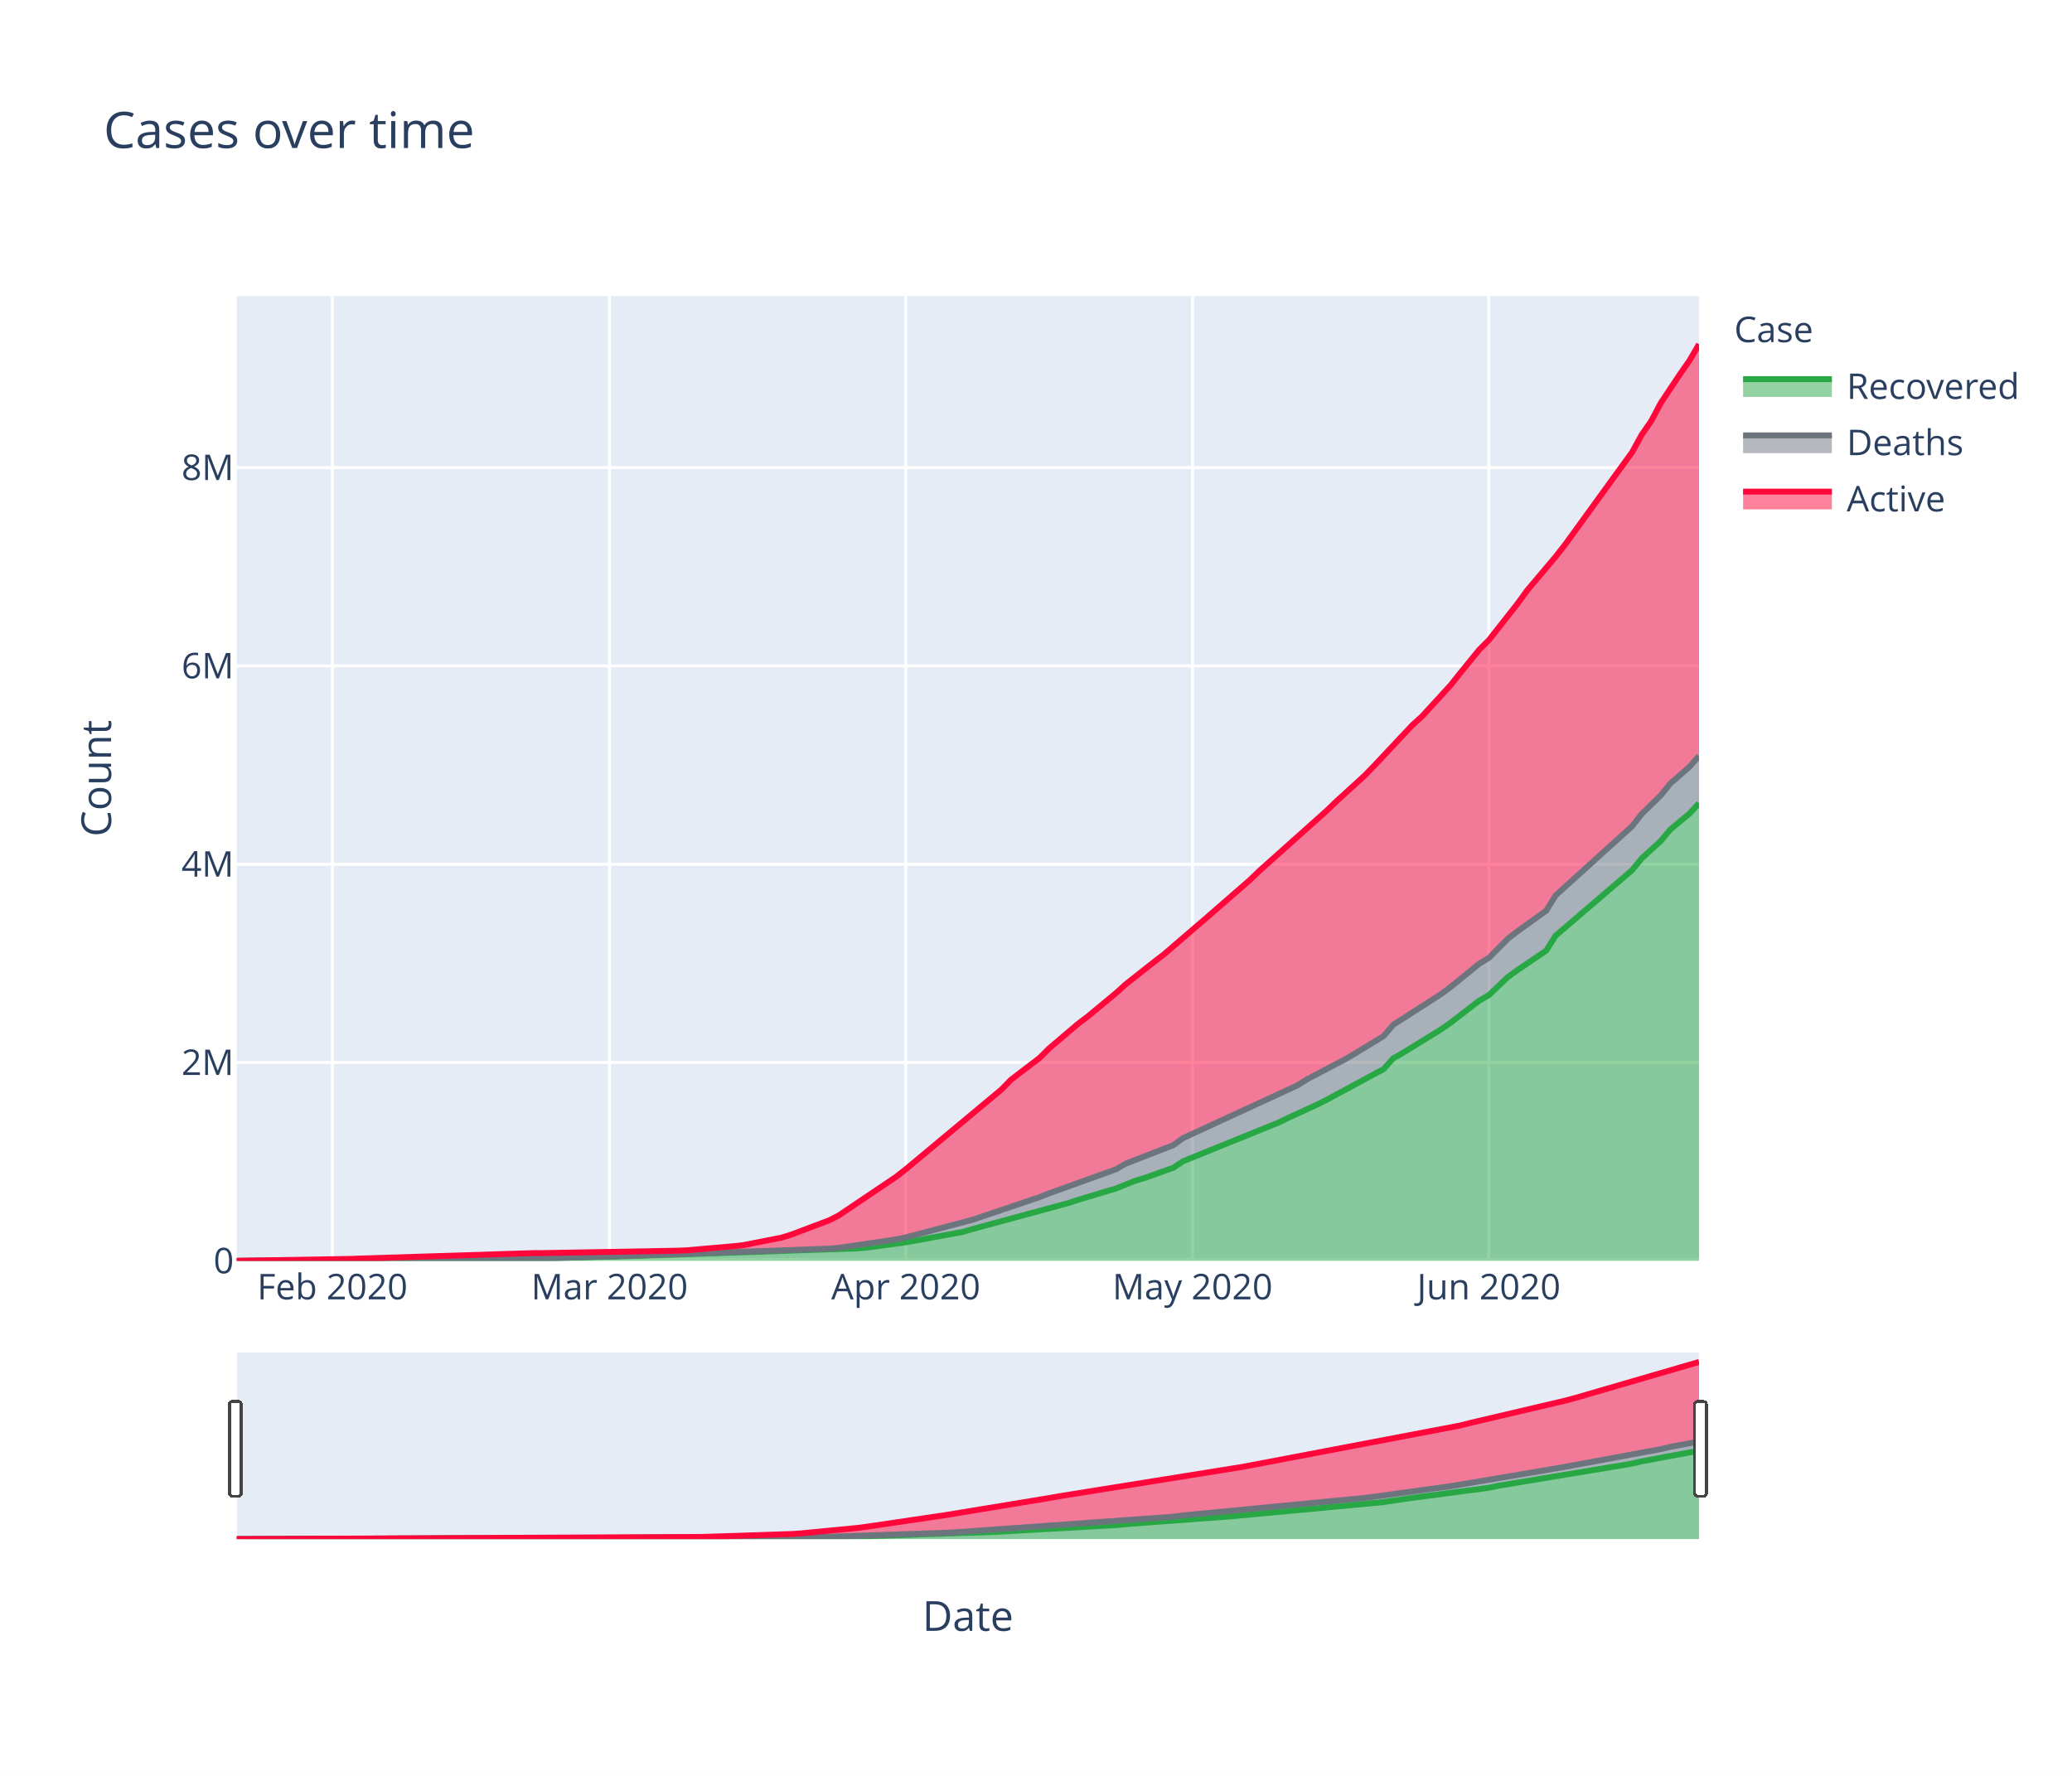
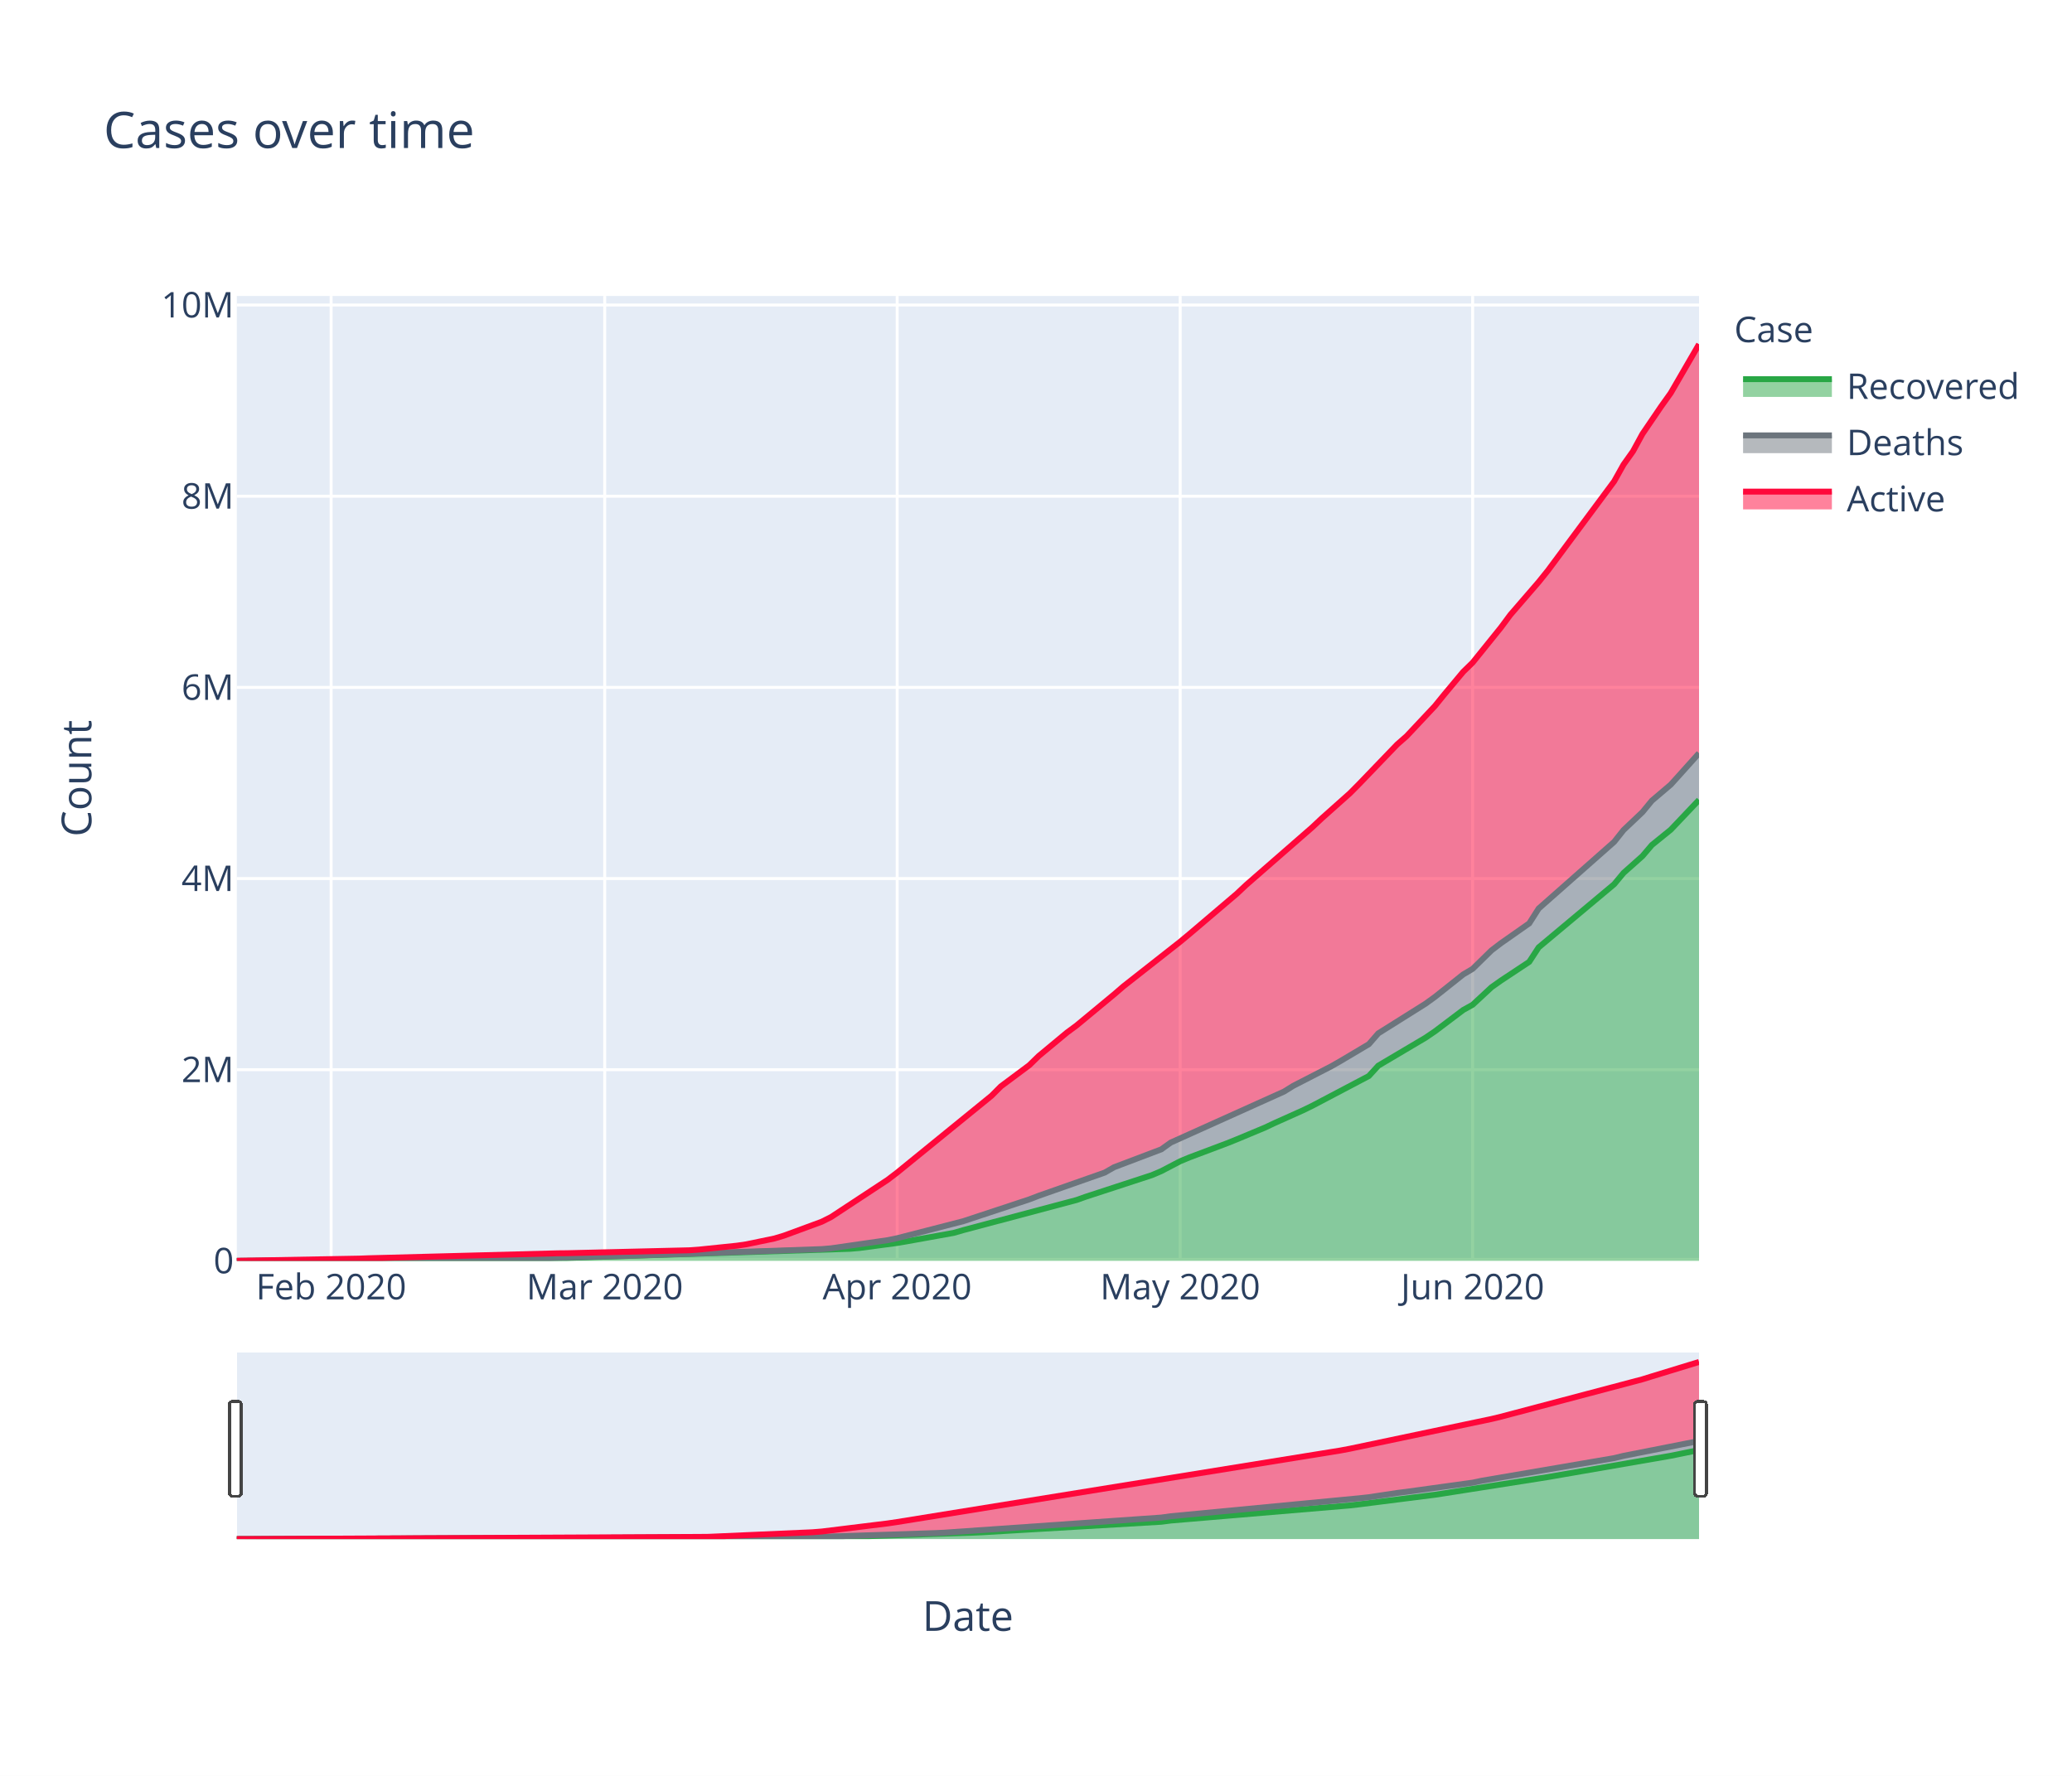
<svg xmlns="http://www.w3.org/2000/svg" class="main-svg" width="700" height="600" style="" viewBox="0 0 700 600">
  <rect x="0" y="0" width="700" height="600" style="fill: rgb(255, 255, 255); fill-opacity: 1;" />
-   <defs id="defs-ed7459">
+   <defs id="defs-b2f9f8">
    <g class="clips">
-       <clipPath id="cliped7459xyplot" class="plotclip">
+       <clipPath id="clipb2f9f8xyplot" class="plotclip">
        <rect width="494" height="326" />
      </clipPath>
-       <clipPath class="axesclip" id="cliped7459x">
+       <clipPath class="axesclip" id="clipb2f9f8x">
        <rect x="80" y="0" width="494" height="600" />
      </clipPath>
-       <clipPath class="axesclip" id="cliped7459y">
+       <clipPath class="axesclip" id="clipb2f9f8y">
        <rect x="0" y="100" width="700" height="326" />
      </clipPath>
-       <clipPath class="axesclip" id="cliped7459xy">
+       <clipPath class="axesclip" id="clipb2f9f8xy">
        <rect x="80" y="100" width="494" height="326" />
      </clipPath>
    </g>
    <g class="gradients" />
  </defs>
  <g class="bglayer">
    <rect class="bg" x="80" y="100" width="494" height="326" style="fill: rgb(229, 236, 246); fill-opacity: 1; stroke-width: 0;" />
  </g>
  <g class="layer-below">
    <g class="imagelayer" />
    <g class="shapelayer" />
  </g>
  <g class="cartesianlayer">
    <g class="subplot xy">
      <g class="layer-subplot">
        <g class="shapelayer" />
        <g class="imagelayer" />
      </g>
      <g class="gridlayer">
        <g class="x">
-           <path class="xgrid crisp" transform="translate(112.29,0)" d="M0,100v326" style="stroke: rgb(255, 255, 255); stroke-opacity: 1; stroke-width: 1px;" />
-           <path class="xgrid crisp" transform="translate(205.92,0)" d="M0,100v326" style="stroke: rgb(255, 255, 255); stroke-opacity: 1; stroke-width: 1px;" />
-           <path class="xgrid crisp" transform="translate(306.01,0)" d="M0,100v326" style="stroke: rgb(255, 255, 255); stroke-opacity: 1; stroke-width: 1px;" />
-           <path class="xgrid crisp" transform="translate(402.88,0)" d="M0,100v326" style="stroke: rgb(255, 255, 255); stroke-opacity: 1; stroke-width: 1px;" />
-           <path class="xgrid crisp" transform="translate(502.97,0)" d="M0,100v326" style="stroke: rgb(255, 255, 255); stroke-opacity: 1; stroke-width: 1px;" />
+           <path class="xgrid crisp" transform="translate(111.87,0)" d="M0,100v326" style="stroke: rgb(255, 255, 255); stroke-opacity: 1; stroke-width: 1px;" />
+           <path class="xgrid crisp" transform="translate(204.3,0)" d="M0,100v326" style="stroke: rgb(255, 255, 255); stroke-opacity: 1; stroke-width: 1px;" />
+           <path class="xgrid crisp" transform="translate(303.1,0)" d="M0,100v326" style="stroke: rgb(255, 255, 255); stroke-opacity: 1; stroke-width: 1px;" />
+           <path class="xgrid crisp" transform="translate(398.71,0)" d="M0,100v326" style="stroke: rgb(255, 255, 255); stroke-opacity: 1; stroke-width: 1px;" />
+           <path class="xgrid crisp" transform="translate(497.51,0)" d="M0,100v326" style="stroke: rgb(255, 255, 255); stroke-opacity: 1; stroke-width: 1px;" />
        </g>
        <g class="y">
-           <path class="ygrid crisp" transform="translate(0,358.99)" d="M80,0h494" style="stroke: rgb(255, 255, 255); stroke-opacity: 1; stroke-width: 1px;" />
-           <path class="ygrid crisp" transform="translate(0,291.99)" d="M80,0h494" style="stroke: rgb(255, 255, 255); stroke-opacity: 1; stroke-width: 1px;" />
-           <path class="ygrid crisp" transform="translate(0,224.98)" d="M80,0h494" style="stroke: rgb(255, 255, 255); stroke-opacity: 1; stroke-width: 1px;" />
-           <path class="ygrid crisp" transform="translate(0,157.98)" d="M80,0h494" style="stroke: rgb(255, 255, 255); stroke-opacity: 1; stroke-width: 1px;" />
+           <path class="ygrid crisp" transform="translate(0,361.41)" d="M80,0h494" style="stroke: rgb(255, 255, 255); stroke-opacity: 1; stroke-width: 1px;" />
+           <path class="ygrid crisp" transform="translate(0,296.83)" d="M80,0h494" style="stroke: rgb(255, 255, 255); stroke-opacity: 1; stroke-width: 1px;" />
+           <path class="ygrid crisp" transform="translate(0,232.24)" d="M80,0h494" style="stroke: rgb(255, 255, 255); stroke-opacity: 1; stroke-width: 1px;" />
+           <path class="ygrid crisp" transform="translate(0,167.65)" d="M80,0h494" style="stroke: rgb(255, 255, 255); stroke-opacity: 1; stroke-width: 1px;" />
+           <path class="ygrid crisp" transform="translate(0,103.06)" d="M80,0h494" style="stroke: rgb(255, 255, 255); stroke-opacity: 1; stroke-width: 1px;" />
        </g>
      </g>
      <g class="zerolinelayer">
        <path class="yzl zl crisp" transform="translate(0,426)" d="M80,0h494" style="stroke: rgb(255, 255, 255); stroke-opacity: 1; stroke-width: 2px;" />
      </g>
      <path class="xlines-below" />
      <path class="ylines-below" />
      <g class="overlines-below" />
      <g class="xaxislayer-below" />
      <g class="yaxislayer-below" />
      <g class="overaxes-below" />
-       <g class="plot" transform="translate(80, 100)" clip-path="url('#cliped7459xyplot')">
+       <g class="plot" transform="translate(80, 100)" clip-path="url('#clipb2f9f8xyplot')">
        <g class="scatterlayer mlayer">
-           <g class="trace scatter tracebc17ba" style="stroke-miterlimit: 2;">
+           <g class="trace scatter tracee51acb" style="stroke-miterlimit: 2;">
            <g class="fills">
              <g>
-                 <path class="js-fill" d="M494,326L0,326L0,326L96.86,325.37L100.09,325.23L132.38,324.39L135.61,324.29L209.87,321.77L213.1,321.49L226.01,319.72L229.24,319.16L245.39,316.19L248.61,315.23L280.9,306.47L284.13,305.41L293.82,302.49L297.05,301.54L303.5,298.94L306.73,297.98L316.42,294.53L319.65,292.36L351.93,279.27L355.16,277.7L364.85,273.26L368.08,271.65L384.22,262.92L387.45,261.2L390.68,257.58L393.91,255.75L406.82,247.8L410.05,245.56L419.74,238.07L422.97,236.23L429.42,230.1L432.65,227.76L442.34,221.19L445.57,216.11L471.4,193.98L474.63,190.01L481.08,184.12L484.31,180.24L490.77,174.87L494,171.39" style="fill: rgb(40, 167, 69); fill-opacity: 0.5; stroke-width: 0;" />
+                 <path class="js-fill" d="M494,326L0,326L0,326L101.99,325.25L105.17,325.19L207.16,321.92L210.35,321.65L223.1,319.95L226.28,319.41L242.22,316.54L245.41,315.62L283.65,305.45L286.84,304.32L309.15,297.03L312.34,295.67L318.71,292.34L321.9,291.02L334.65,286.22L337.83,284.94L347.39,280.95L350.58,279.44L360.14,275.16L363.33,273.61L382.45,263.54L385.64,260.05L401.57,250.62L404.76,248.46L414.32,241.24L417.51,239.47L423.88,233.56L427.07,231.3L436.63,224.97L439.82,220.08L465.32,198.75L468.5,194.92L474.88,189.24L478.06,185.5L484.44,180.33L487.63,176.97L494,170.25" style="fill: rgb(40, 167, 69); fill-opacity: 0.5; stroke-width: 0;" />
              </g>
              <g>
-                 <path class="js-fill" d="M0,326L96.86,325.29L100.09,325.15L132.38,324.28L135.61,324.18L200.18,321.87L203.41,321.59L222.78,318.74L226.01,318.06L248.61,312.1L251.84,311.01L271.22,304.45L274.44,303.18L297.05,295.05L300.27,293.16L316.42,286.9L319.65,284.54L358.39,266.67L361.62,264.63L374.54,257.83L377.76,255.94L387.45,250.05L390.68,246.25L406.82,235.88L410.05,233.49L419.74,225.6L422.97,223.65L429.42,217.17L432.65,214.66L442.34,207.71L445.57,202.51L471.4,179.14L474.63,174.99L481.08,168.72L484.31,164.7L490.77,159.08L494,155.41L494,171.39L490.77,174.87L484.31,180.24L481.08,184.12L474.63,190.01L471.4,193.98L445.57,216.11L442.34,221.19L432.65,227.76L429.42,230.1L422.97,236.23L419.74,238.07L410.05,245.56L406.82,247.8L393.91,255.75L390.68,257.58L387.45,261.2L384.22,262.92L368.08,271.65L364.85,273.26L355.16,277.7L351.93,279.27L319.65,292.36L316.42,294.53L306.73,297.98L303.5,298.94L297.05,301.54L293.82,302.49L284.13,305.41L280.9,306.47L248.61,315.23L245.39,316.19L229.24,319.16L226.01,319.72L213.1,321.49L209.87,321.77L135.61,324.29L132.38,324.39L100.09,325.23L96.86,325.37L0,326Z" style="fill: rgb(108, 117, 125); fill-opacity: 0.5; stroke-width: 0;" />
+                 <path class="js-fill" d="M0,326L95.61,325.32L98.8,325.18L130.67,324.34L133.86,324.24L197.6,322.02L200.79,321.75L219.91,319L223.1,318.34L245.41,312.6L248.59,311.55L267.72,305.23L270.9,304.01L293.21,296.17L296.4,294.35L312.34,288.31L315.52,286.03L353.77,268.81L356.95,266.84L369.7,260.29L372.89,258.47L382.45,252.79L385.64,249.13L401.57,239.13L404.76,236.83L414.32,229.23L417.51,227.34L423.88,221.1L427.07,218.67L436.63,211.97L439.82,206.96L465.32,184.44L468.5,180.44L474.88,174.39L478.06,170.52L484.44,165.1L487.63,161.57L494,154.47L494,170.25L487.63,176.97L484.44,180.33L478.06,185.5L474.88,189.24L468.5,194.92L465.32,198.75L439.82,220.08L436.63,224.97L427.07,231.3L423.88,233.56L417.51,239.47L414.32,241.24L404.76,248.46L401.57,250.62L385.64,260.05L382.45,263.54L363.33,273.61L360.14,275.16L350.58,279.44L347.39,280.95L337.83,284.94L334.65,286.22L321.9,291.02L318.71,292.34L312.34,295.67L309.15,297.03L286.84,304.32L283.65,305.45L245.41,315.62L242.22,316.54L226.28,319.41L223.1,319.95L210.35,321.65L207.16,321.92L105.17,325.19L101.99,325.25L0,326Z" style="fill: rgb(108, 117, 125); fill-opacity: 0.5; stroke-width: 0;" />
              </g>
            </g>
            <g class="errorbars" />
            <g class="lines">
-               <path class="js-line" d="M0,326L96.86,325.37L100.09,325.23L132.38,324.39L135.61,324.29L209.87,321.77L213.1,321.49L226.01,319.72L229.24,319.16L245.39,316.19L248.61,315.23L280.9,306.47L284.13,305.41L293.82,302.49L297.05,301.54L303.5,298.94L306.73,297.98L316.42,294.53L319.65,292.36L351.93,279.27L355.16,277.7L364.85,273.26L368.08,271.65L384.22,262.92L387.45,261.2L390.68,257.58L393.91,255.75L406.82,247.8L410.05,245.56L419.74,238.07L422.97,236.23L429.42,230.1L432.65,227.76L442.34,221.19L445.57,216.11L471.4,193.98L474.63,190.01L481.08,184.12L484.31,180.24L490.77,174.87L494,171.39" style="vector-effect: non-scaling-stroke; fill: none; stroke: rgb(40, 167, 69); stroke-opacity: 1; stroke-width: 2px; opacity: 1;" />
+               <path class="js-line" d="M0,326L101.99,325.25L105.17,325.19L207.16,321.92L210.35,321.65L223.1,319.95L226.28,319.41L242.22,316.54L245.41,315.62L283.65,305.45L286.84,304.32L309.15,297.03L312.34,295.67L318.71,292.34L321.9,291.02L334.65,286.22L337.83,284.94L347.39,280.95L350.58,279.44L360.14,275.16L363.33,273.61L382.45,263.54L385.64,260.05L401.57,250.62L404.76,248.46L414.32,241.24L417.51,239.47L423.88,233.56L427.07,231.3L436.63,224.97L439.82,220.08L465.32,198.75L468.5,194.92L474.88,189.24L478.06,185.5L484.44,180.33L487.63,176.97L494,170.25" style="vector-effect: non-scaling-stroke; fill: none; stroke: rgb(40, 167, 69); stroke-opacity: 1; stroke-width: 2px; opacity: 1;" />
            </g>
            <g class="points" />
            <g class="text" />
          </g>
-           <g class="trace scatter traceff39ca" style="stroke-miterlimit: 2;">
+           <g class="trace scatter trace84e9de" style="stroke-miterlimit: 2;">
            <g class="fills">
              <g>
-                 <path class="js-fill" d="M0,325.98L38.75,325.33L41.97,325.2L100.09,323.38L103.32,323.37L148.52,322.57L151.75,322.45L167.9,321.04L171.12,320.68L184.04,318.14L187.27,317.15L200.18,312.28L203.41,310.62L222.78,297.57L226.01,295.04L258.3,268.13L261.53,264.82L271.22,257.42L274.44,254.21L284.13,245.97L287.36,243.53L297.05,235.51L300.27,232.58L309.96,224.94L313.19,222.47L322.88,214.13L326.1,211.38L342.25,197.33L345.48,194.21L368.08,174.02L371.31,170.91L380.99,162.07L384.22,158.75L397.14,144.99L400.37,142.08L410.05,131.52L413.28,127.45L419.74,119.52L422.97,116.3L432.65,104L435.88,99.54L445.57,88.06L448.8,83.93L471.4,52.77L474.63,46.88L477.86,42.22L481.08,36.15L487.54,26.45L490.77,21.82L494,16.3L494,155.41L490.77,159.08L484.31,164.7L481.08,168.72L474.63,174.99L471.4,179.14L445.57,202.51L442.34,207.71L432.65,214.66L429.42,217.17L422.97,223.65L419.74,225.6L410.05,233.49L406.82,235.88L390.68,246.25L387.45,250.05L377.76,255.94L374.54,257.83L361.62,264.63L358.39,266.67L319.65,284.54L316.42,286.9L300.27,293.16L297.05,295.05L274.44,303.18L271.22,304.45L251.84,311.01L248.61,312.1L226.01,318.06L222.78,318.74L203.41,321.59L200.18,321.87L135.61,324.18L132.38,324.28L100.09,325.15L96.86,325.29L0,326Z" style="fill: rgb(255, 7, 58); fill-opacity: 0.5; stroke-width: 0;" />
+                 <path class="js-fill" d="M0,325.98L41.43,325.23L44.62,325.11L108.36,323.44L111.55,323.41L152.98,322.42L156.17,322.19L168.92,320.87L172.1,320.41L181.66,318.43L184.85,317.47L197.6,312.78L200.79,311.18L219.91,298.6L223.1,296.16L254.97,270.22L258.15,267.03L267.72,259.9L270.9,256.8L280.46,248.86L283.65,246.51L296.4,235.95L299.59,233.2L318.71,218.17L321.9,215.52L337.83,201.97L341.02,198.97L363.33,179.51L366.52,176.51L376.08,167.99L379.26,164.78L392.01,151.52L395.2,148.72L404.76,138.54L407.95,134.61L414.32,126.98L417.51,123.87L427.07,112.01L430.26,107.71L439.82,96.64L443.01,92.67L465.32,62.63L468.5,56.95L471.69,52.47L474.88,46.61L481.25,37.25L484.44,32.79L494,16.3L494,154.47L487.63,161.57L484.44,165.1L478.06,170.52L474.88,174.39L468.5,180.44L465.32,184.44L439.82,206.96L436.63,211.97L427.07,218.67L423.88,221.1L417.51,227.34L414.32,229.23L404.76,236.83L401.57,239.13L385.64,249.13L382.45,252.79L372.89,258.47L369.7,260.29L356.95,266.84L353.77,268.81L315.52,286.03L312.34,288.31L296.4,294.35L293.21,296.17L270.9,304.01L267.72,305.23L248.59,311.55L245.41,312.6L223.1,318.34L219.91,319L200.79,321.75L197.6,322.02L133.86,324.24L130.67,324.34L98.8,325.18L95.61,325.32L0,326Z" style="fill: rgb(255, 7, 58); fill-opacity: 0.5; stroke-width: 0;" />
              </g>
            </g>
            <g class="errorbars" />
            <g class="lines">
-               <path class="js-line" d="M0,326L96.86,325.29L100.09,325.15L132.38,324.28L135.61,324.18L200.18,321.87L203.41,321.59L222.78,318.74L226.01,318.06L248.61,312.1L251.84,311.01L271.22,304.45L274.44,303.18L297.05,295.05L300.27,293.16L316.42,286.9L319.65,284.54L358.39,266.67L361.62,264.63L374.54,257.83L377.76,255.94L387.45,250.05L390.68,246.25L406.82,235.88L410.05,233.49L419.74,225.6L422.97,223.65L429.42,217.17L432.65,214.66L442.34,207.71L445.57,202.51L471.4,179.14L474.63,174.99L481.08,168.72L484.31,164.7L490.77,159.08L494,155.41" style="vector-effect: non-scaling-stroke; fill: none; stroke: rgb(108, 117, 125); stroke-opacity: 1; stroke-width: 2px; opacity: 1;" />
+               <path class="js-line" d="M0,326L95.61,325.32L98.8,325.18L130.67,324.34L133.86,324.24L197.6,322.02L200.79,321.75L219.91,319L223.1,318.34L245.41,312.6L248.59,311.55L267.72,305.23L270.9,304.01L293.21,296.17L296.4,294.35L312.34,288.31L315.52,286.03L353.77,268.81L356.95,266.84L369.7,260.29L372.89,258.47L382.45,252.79L385.64,249.13L401.57,239.13L404.76,236.83L414.32,229.23L417.51,227.34L423.88,221.1L427.07,218.67L436.63,211.97L439.82,206.96L465.32,184.44L468.5,180.44L474.88,174.39L478.06,170.52L484.44,165.1L487.63,161.57L494,154.47" style="vector-effect: non-scaling-stroke; fill: none; stroke: rgb(108, 117, 125); stroke-opacity: 1; stroke-width: 2px; opacity: 1;" />
            </g>
            <g class="points" />
            <g class="text" />
          </g>
-           <g class="trace scatter trace7bc9a6" style="stroke-miterlimit: 2;">
+           <g class="trace scatter tracef51eaf" style="stroke-miterlimit: 2;">
            <g class="fills" />
            <g class="errorbars" />
            <g class="lines">
-               <path class="js-line" d="M0,325.98L38.75,325.33L41.97,325.2L100.09,323.38L103.32,323.37L148.52,322.57L151.75,322.45L167.9,321.04L171.12,320.68L184.04,318.14L187.27,317.15L200.18,312.28L203.41,310.62L222.78,297.57L226.01,295.04L258.3,268.13L261.53,264.82L271.22,257.42L274.44,254.21L284.13,245.97L287.36,243.53L297.05,235.51L300.27,232.58L309.96,224.94L313.19,222.47L322.88,214.13L326.1,211.38L342.25,197.33L345.48,194.21L368.08,174.02L371.31,170.91L380.99,162.07L384.22,158.75L397.14,144.99L400.37,142.08L410.05,131.52L413.28,127.45L419.74,119.52L422.97,116.3L432.65,104L435.88,99.54L445.57,88.06L448.8,83.93L471.4,52.77L474.63,46.88L477.86,42.22L481.08,36.15L487.54,26.45L490.77,21.82L494,16.3" style="vector-effect: non-scaling-stroke; fill: none; stroke: rgb(255, 7, 58); stroke-opacity: 1; stroke-width: 2px; opacity: 1;" />
+               <path class="js-line" d="M0,325.98L41.43,325.23L44.62,325.11L108.36,323.44L111.55,323.41L152.98,322.42L156.17,322.19L168.92,320.87L172.1,320.41L181.66,318.43L184.85,317.47L197.6,312.78L200.79,311.18L219.91,298.6L223.1,296.16L254.97,270.22L258.15,267.03L267.72,259.9L270.9,256.8L280.46,248.86L283.65,246.51L296.4,235.95L299.59,233.2L318.71,218.17L321.9,215.52L337.83,201.97L341.02,198.97L363.33,179.51L366.52,176.51L376.08,167.99L379.26,164.78L392.01,151.52L395.2,148.72L404.76,138.54L407.95,134.61L414.32,126.98L417.51,123.87L427.07,112.01L430.26,107.71L439.82,96.64L443.01,92.67L465.32,62.63L468.5,56.95L471.69,52.47L474.88,46.61L481.25,37.25L484.44,32.79L494,16.3" style="vector-effect: non-scaling-stroke; fill: none; stroke: rgb(255, 7, 58); stroke-opacity: 1; stroke-width: 2px; opacity: 1;" />
            </g>
            <g class="points" />
            <g class="text" />
          </g>
        </g>
      </g>
      <g class="overplot" />
      <path class="xlines-above crisp" style="fill: none;" d="M0,0" />
      <path class="ylines-above crisp" style="fill: none;" d="M0,0" />
      <g class="overlines-above" />
      <g class="xaxislayer-above">
        <g class="xtick">
-           <text text-anchor="middle" x="0" y="439" transform="translate(112.29,0)" style="font-family: 'Open Sans', verdana, arial, sans-serif; font-size: 12px; fill: rgb(42, 63, 95); fill-opacity: 1; white-space: pre;">Feb 2020</text>
-         </g>
-         <g class="xtick">
-           <text text-anchor="middle" x="0" y="439" transform="translate(205.92,0)" style="font-family: 'Open Sans', verdana, arial, sans-serif; font-size: 12px; fill: rgb(42, 63, 95); fill-opacity: 1; white-space: pre;">Mar 2020</text>
-         </g>
-         <g class="xtick">
-           <text text-anchor="middle" x="0" y="439" transform="translate(306.01,0)" style="font-family: 'Open Sans', verdana, arial, sans-serif; font-size: 12px; fill: rgb(42, 63, 95); fill-opacity: 1; white-space: pre;">Apr 2020</text>
-         </g>
-         <g class="xtick">
-           <text text-anchor="middle" x="0" y="439" transform="translate(402.88,0)" style="font-family: 'Open Sans', verdana, arial, sans-serif; font-size: 12px; fill: rgb(42, 63, 95); fill-opacity: 1; white-space: pre;">May 2020</text>
-         </g>
-         <g class="xtick">
-           <text text-anchor="middle" x="0" y="439" transform="translate(502.97,0)" style="font-family: 'Open Sans', verdana, arial, sans-serif; font-size: 12px; fill: rgb(42, 63, 95); fill-opacity: 1; white-space: pre;">Jun 2020</text>
+           <text text-anchor="middle" x="0" y="439" transform="translate(111.87,0)" style="font-family: 'Open Sans', verdana, arial, sans-serif; font-size: 12px; fill: rgb(42, 63, 95); fill-opacity: 1; white-space: pre;">Feb 2020</text>
+         </g>
+         <g class="xtick">
+           <text text-anchor="middle" x="0" y="439" transform="translate(204.3,0)" style="font-family: 'Open Sans', verdana, arial, sans-serif; font-size: 12px; fill: rgb(42, 63, 95); fill-opacity: 1; white-space: pre;">Mar 2020</text>
+         </g>
+         <g class="xtick">
+           <text text-anchor="middle" x="0" y="439" transform="translate(303.1,0)" style="font-family: 'Open Sans', verdana, arial, sans-serif; font-size: 12px; fill: rgb(42, 63, 95); fill-opacity: 1; white-space: pre;">Apr 2020</text>
+         </g>
+         <g class="xtick">
+           <text text-anchor="middle" x="0" y="439" transform="translate(398.71,0)" style="font-family: 'Open Sans', verdana, arial, sans-serif; font-size: 12px; fill: rgb(42, 63, 95); fill-opacity: 1; white-space: pre;">May 2020</text>
+         </g>
+         <g class="xtick">
+           <text text-anchor="middle" x="0" y="439" transform="translate(497.51,0)" style="font-family: 'Open Sans', verdana, arial, sans-serif; font-size: 12px; fill: rgb(42, 63, 95); fill-opacity: 1; white-space: pre;">Jun 2020</text>
        </g>
      </g>
      <g class="yaxislayer-above">
        <g class="ytick">
          <text text-anchor="end" x="79" y="4.2" transform="translate(0,426)" style="font-family: 'Open Sans', verdana, arial, sans-serif; font-size: 12px; fill: rgb(42, 63, 95); fill-opacity: 1; white-space: pre;">0</text>
        </g>
        <g class="ytick">
-           <text text-anchor="end" x="79" y="4.2" transform="translate(0,358.99)" style="font-family: 'Open Sans', verdana, arial, sans-serif; font-size: 12px; fill: rgb(42, 63, 95); fill-opacity: 1; white-space: pre;">2M</text>
-         </g>
-         <g class="ytick">
-           <text text-anchor="end" x="79" y="4.2" transform="translate(0,291.99)" style="font-family: 'Open Sans', verdana, arial, sans-serif; font-size: 12px; fill: rgb(42, 63, 95); fill-opacity: 1; white-space: pre;">4M</text>
-         </g>
-         <g class="ytick">
-           <text text-anchor="end" x="79" y="4.2" transform="translate(0,224.98)" style="font-family: 'Open Sans', verdana, arial, sans-serif; font-size: 12px; fill: rgb(42, 63, 95); fill-opacity: 1; white-space: pre;">6M</text>
-         </g>
-         <g class="ytick">
-           <text text-anchor="end" x="79" y="4.2" transform="translate(0,157.98)" style="font-family: 'Open Sans', verdana, arial, sans-serif; font-size: 12px; fill: rgb(42, 63, 95); fill-opacity: 1; white-space: pre;">8M</text>
+           <text text-anchor="end" x="79" y="4.2" transform="translate(0,361.41)" style="font-family: 'Open Sans', verdana, arial, sans-serif; font-size: 12px; fill: rgb(42, 63, 95); fill-opacity: 1; white-space: pre;">2M</text>
+         </g>
+         <g class="ytick">
+           <text text-anchor="end" x="79" y="4.2" transform="translate(0,296.83)" style="font-family: 'Open Sans', verdana, arial, sans-serif; font-size: 12px; fill: rgb(42, 63, 95); fill-opacity: 1; white-space: pre;">4M</text>
+         </g>
+         <g class="ytick">
+           <text text-anchor="end" x="79" y="4.2" transform="translate(0,232.24)" style="font-family: 'Open Sans', verdana, arial, sans-serif; font-size: 12px; fill: rgb(42, 63, 95); fill-opacity: 1; white-space: pre;">6M</text>
+         </g>
+         <g class="ytick">
+           <text text-anchor="end" x="79" y="4.2" transform="translate(0,167.65)" style="font-family: 'Open Sans', verdana, arial, sans-serif; font-size: 12px; fill: rgb(42, 63, 95); fill-opacity: 1; white-space: pre;">8M</text>
+         </g>
+         <g class="ytick">
+           <text text-anchor="end" x="79" y="4.2" transform="translate(0,103.06)" style="font-family: 'Open Sans', verdana, arial, sans-serif; font-size: 12px; fill: rgb(42, 63, 95); fill-opacity: 1; white-space: pre;">10M</text>
        </g>
      </g>
      <g class="overaxes-above" />
    </g>
  </g>
  <g class="polarlayer" />
  <g class="ternarylayer" />
  <g class="geolayer" />
  <g class="funnelarealayer" />
  <g class="pielayer" />
  <g class="treemaplayer" />
  <g class="sunburstlayer" />
  <g class="glimages" />
-   <defs id="topdefs-ed7459">
+   <defs id="topdefs-b2f9f8">
    <g class="clips" />
-     <clipPath id="legended7459">
+     <clipPath id="legendb2f9f8">
      <rect width="104" height="83" x="0" y="0" />
    </clipPath>
-     <clipPath id="rangesliderx-ed7459">
+     <clipPath id="rangesliderx-b2f9f8">
      <rect x="0" y="0" width="494" height="63" />
    </clipPath>
  </defs>
  <g class="layer-above">
    <g class="imagelayer" />
    <g class="shapelayer" />
  </g>
  <g class="infolayer">
    <g class="legend" pointer-events="all" transform="translate(583.88, 100)">
      <rect class="bg" shape-rendering="crispEdges" style="stroke: rgb(68, 68, 68); stroke-opacity: 1; fill: rgb(255, 255, 255); fill-opacity: 1; stroke-width: 0px;" width="104" height="83" x="0" y="0" />
-       <g class="scrollbox" transform="translate(0, 0)" clip-path="url('#legended7459')">
+       <g class="scrollbox" transform="translate(0, 0)" clip-path="url('#legendb2f9f8')">
        <text class="legendtitletext user-select-none" text-anchor="start" x="2" y="15.6" style="font-family: 'Open Sans', verdana, arial, sans-serif; font-size: 12px; fill: rgb(42, 63, 95); fill-opacity: 1; white-space: pre;">Case</text>
        <g class="groups" transform="translate(0, 0)">
          <g class="traces" transform="translate(0, 30.1)" style="opacity: 1;">
            <text class="legendtext user-select-none" text-anchor="start" x="40" y="4.68" style="font-family: 'Open Sans', verdana, arial, sans-serif; font-size: 12px; fill: rgb(42, 63, 95); fill-opacity: 1; white-space: pre;">Recovered</text>
            <g class="layers">
              <g class="legendfill">
                <path class="js-fill" d="M5,-2h30v6h-30z" style="stroke-width: 0; fill: rgb(40, 167, 69); fill-opacity: 0.5;" />
              </g>
              <g class="legendlines">
                <path class="js-line" d="M5,-2h30" style="fill: none; stroke: rgb(40, 167, 69); stroke-opacity: 1; stroke-width: 2px;" />
              </g>
              <g class="legendsymbols">
                <g class="legendpoints" />
              </g>
            </g>
            <rect class="legendtoggle" pointer-events="all" x="0" y="-9.5" width="98.031" height="19" style="cursor: pointer; fill: rgb(0, 0, 0); fill-opacity: 0;" />
          </g>
        </g>
        <g class="groups" transform="translate(0, 0)">
          <g class="traces" transform="translate(0, 49.1)" style="opacity: 1;">
            <text class="legendtext user-select-none" text-anchor="start" x="40" y="4.68" style="font-family: 'Open Sans', verdana, arial, sans-serif; font-size: 12px; fill: rgb(42, 63, 95); fill-opacity: 1; white-space: pre;">Deaths</text>
            <g class="layers">
              <g class="legendfill">
                <path class="js-fill" d="M5,-2h30v6h-30z" style="stroke-width: 0; fill: rgb(108, 117, 125); fill-opacity: 0.5;" />
              </g>
              <g class="legendlines">
                <path class="js-line" d="M5,-2h30" style="fill: none; stroke: rgb(108, 117, 125); stroke-opacity: 1; stroke-width: 2px;" />
              </g>
              <g class="legendsymbols">
                <g class="legendpoints" />
              </g>
            </g>
            <rect class="legendtoggle" pointer-events="all" x="0" y="-9.5" width="98.031" height="19" style="cursor: pointer; fill: rgb(0, 0, 0); fill-opacity: 0;" />
          </g>
        </g>
        <g class="groups" transform="translate(0, 0)">
          <g class="traces" transform="translate(0, 68.1)" style="opacity: 1;">
            <text class="legendtext user-select-none" text-anchor="start" x="40" y="4.68" style="font-family: 'Open Sans', verdana, arial, sans-serif; font-size: 12px; fill: rgb(42, 63, 95); fill-opacity: 1; white-space: pre;">Active</text>
            <g class="layers">
              <g class="legendfill">
                <path class="js-fill" d="M5,-2h30v6h-30z" style="stroke-width: 0; fill: rgb(255, 7, 58); fill-opacity: 0.5;" />
              </g>
              <g class="legendlines">
                <path class="js-line" d="M5,-2h30" style="fill: none; stroke: rgb(255, 7, 58); stroke-opacity: 1; stroke-width: 2px;" />
              </g>
              <g class="legendsymbols">
                <g class="legendpoints" />
              </g>
            </g>
            <rect class="legendtoggle" pointer-events="all" x="0" y="-9.5" width="98.031" height="19" style="cursor: pointer; fill: rgb(0, 0, 0); fill-opacity: 0;" />
          </g>
        </g>
      </g>
      <rect class="scrollbar" rx="20" ry="3" width="0" height="0" x="0" y="0" style="fill: rgb(128, 139, 164); fill-opacity: 1;" />
    </g>
    <g class="g-gtitle">
      <text class="gtitle" x="35" y="50" text-anchor="start" dy="0em" style="font-family: 'Open Sans', verdana, arial, sans-serif; font-size: 17px; fill: rgb(42, 63, 95); opacity: 1; font-weight: normal; white-space: pre;">Cases over time</text>
    </g>
    <g class="rangeslider-container" pointer-events="all" transform="translate(80,457)">
      <rect class="rangeslider-bg" x="0" y="0" shape-rendering="crispEdges" width="494" height="63" transform="translate(0,0)" fill="#E5ECF6" stroke="#444" stroke-width="0" />
-       <g class="rangeslider-rangeplot xy" clip-path="url('#rangesliderx-ed7459')">
+       <g class="rangeslider-rangeplot xy" clip-path="url('#rangesliderx-b2f9f8')">
        <g class="layer-subplot">
          <g class="shapelayer" />
          <g class="imagelayer" />
        </g>
        <g class="gridlayer">
          <g class="x" />
          <g class="y" />
        </g>
        <g class="zerolinelayer" />
        <path class="xlines-below" />
        <path class="ylines-below" />
        <g class="overlines-below" />
        <g class="xaxislayer-below" />
        <g class="yaxislayer-below" />
        <g class="overaxes-below" />
        <g class="plot">
          <g class="scatterlayer mlayer rangeplot">
-             <g class="trace scatter tracebc17ba" style="stroke-miterlimit: 2;">
+             <g class="trace scatter tracee51acb" style="stroke-miterlimit: 2;">
              <g class="fills">
                <g>
-                   <path class="js-fill" d="M494,63L0,63L0,63L203.41,62.29L206.64,62.24L255.07,60.61L258.3,60.45L297.05,58.27L300.27,57.95L335.79,55.32L339.02,55.02L384.22,50.81L387.45,50.48L397.14,49.06L400.37,48.65L422.97,45.65L426.2,44.98L471.4,37.49L474.63,36.72L494,33.12" style="fill: rgb(40, 167, 69); fill-opacity: 0.5; stroke-width: 0;" />
+                   <path class="js-fill" d="M494,63L0,63L0,63L203.97,62.26L207.16,62.21L248.59,60.84L251.78,60.7L312.34,57.14L315.52,56.73L376.08,51.62L379.26,51.25L404.76,48.02L407.95,47.53L439.82,42.53L443.01,42.02L484.44,34.85L487.63,34.2L494,32.9" style="fill: rgb(40, 167, 69); fill-opacity: 0.5; stroke-width: 0;" />
                </g>
                <g>
-                   <path class="js-fill" d="M0,63L196.95,62.27L200.18,62.2L238.93,60.89L242.16,60.74L316.42,55.44L319.65,54.99L380.99,49.1L384.22,48.68L410.05,45.12L413.28,44.59L445.57,39.13L448.8,38.57L481.08,32.6L484.31,31.83L494,30.03L494,33.12L474.63,36.72L471.4,37.49L426.2,44.98L422.97,45.65L400.37,48.65L397.14,49.06L387.45,50.48L384.22,50.81L339.02,55.02L335.79,55.32L300.27,57.95L297.05,58.27L258.3,60.45L255.07,60.61L206.64,62.24L203.41,62.29L0,63Z" style="fill: rgb(108, 117, 125); fill-opacity: 0.5; stroke-width: 0;" />
+                   <path class="js-fill" d="M0,63L194.41,62.3L197.6,62.23L235.85,60.97L239.03,60.83L312.34,55.72L315.52,55.28L379.26,49.2L382.45,48.85L392.01,47.41L395.2,47.01L417.51,43.93L420.7,43.26L465.32,35.64L468.5,34.87L494,29.85L494,32.9L487.63,34.2L484.44,34.85L443.01,42.02L439.82,42.53L407.95,47.53L404.76,48.02L379.26,51.25L376.08,51.62L315.52,56.73L312.34,57.14L251.78,60.7L248.59,60.84L207.16,62.21L203.97,62.26L0,63Z" style="fill: rgb(108, 117, 125); fill-opacity: 0.5; stroke-width: 0;" />
                </g>
              </g>
              <g class="errorbars" />
              <g class="lines">
-                 <path class="js-line" d="M0,63L203.41,62.29L206.64,62.24L255.07,60.61L258.3,60.45L297.05,58.27L300.27,57.95L335.79,55.32L339.02,55.02L384.22,50.81L387.45,50.48L397.14,49.06L400.37,48.65L422.97,45.65L426.2,44.98L471.4,37.49L474.63,36.72L494,33.12" style="vector-effect: non-scaling-stroke; fill: none; stroke: rgb(40, 167, 69); stroke-opacity: 1; stroke-width: 2px; opacity: 1;" />
+                 <path class="js-line" d="M0,63L203.97,62.26L207.16,62.21L248.59,60.84L251.78,60.7L312.34,57.14L315.52,56.73L376.08,51.62L379.26,51.25L404.76,48.02L407.95,47.53L439.82,42.53L443.01,42.02L484.44,34.85L487.63,34.2L494,32.9" style="vector-effect: non-scaling-stroke; fill: none; stroke: rgb(40, 167, 69); stroke-opacity: 1; stroke-width: 2px; opacity: 1;" />
              </g>
              <g class="points" />
              <g class="text" />
            </g>
-             <g class="trace scatter traceff39ca" style="stroke-miterlimit: 2;">
+             <g class="trace scatter trace84e9de" style="stroke-miterlimit: 2;">
              <g class="fills">
                <g>
-                   <path class="js-fill" d="M0,63L154.98,62.28L158.21,62.24L187.27,61.29L190.5,61.08L209.87,59.21L213.1,58.78L235.7,55.44L238.93,54.97L274.44,49.13L277.67,48.55L339.02,38.72L342.25,38.13L413.28,24.63L416.51,23.8L448.8,16.22L452.03,15.36L494,3.15L494,30.03L484.31,31.83L481.08,32.6L448.8,38.57L445.57,39.13L413.28,44.59L410.05,45.12L384.22,48.68L380.99,49.1L319.65,54.99L316.42,55.44L242.16,60.74L238.93,60.89L200.18,62.2L196.95,62.27L0,63Z" style="fill: rgb(255, 7, 58); fill-opacity: 0.5; stroke-width: 0;" />
+                   <path class="js-fill" d="M0,63L156.17,62.26L159.35,62.23L194.41,60.69L197.6,60.44L219.91,57.7L223.1,57.23L372.89,33.06L376.08,32.46L423.88,22.42L427.07,21.65L474.88,9.01L478.06,8.02L494,3.15L494,29.85L468.5,34.87L465.32,35.64L420.7,43.26L417.51,43.93L395.2,47.01L392.01,47.41L382.45,48.85L379.26,49.2L315.52,55.28L312.34,55.72L239.03,60.83L235.85,60.97L197.6,62.23L194.41,62.3L0,63Z" style="fill: rgb(255, 7, 58); fill-opacity: 0.5; stroke-width: 0;" />
                </g>
              </g>
              <g class="errorbars" />
              <g class="lines">
-                 <path class="js-line" d="M0,63L196.95,62.27L200.18,62.2L238.93,60.89L242.16,60.74L316.42,55.44L319.65,54.99L380.99,49.1L384.22,48.68L410.05,45.12L413.28,44.59L445.57,39.13L448.8,38.57L481.08,32.6L484.31,31.83L494,30.03" style="vector-effect: non-scaling-stroke; fill: none; stroke: rgb(108, 117, 125); stroke-opacity: 1; stroke-width: 2px; opacity: 1;" />
+                 <path class="js-line" d="M0,63L194.41,62.3L197.6,62.23L235.85,60.97L239.03,60.83L312.34,55.72L315.52,55.28L379.26,49.2L382.45,48.85L392.01,47.41L395.2,47.01L417.51,43.93L420.7,43.26L465.32,35.64L468.5,34.87L494,29.85" style="vector-effect: non-scaling-stroke; fill: none; stroke: rgb(108, 117, 125); stroke-opacity: 1; stroke-width: 2px; opacity: 1;" />
              </g>
              <g class="points" />
              <g class="text" />
            </g>
-             <g class="trace scatter trace7bc9a6" style="stroke-miterlimit: 2;">
+             <g class="trace scatter tracef51eaf" style="stroke-miterlimit: 2;">
              <g class="fills" />
              <g class="errorbars" />
              <g class="lines">
-                 <path class="js-line" d="M0,63L154.98,62.28L158.21,62.24L187.27,61.29L190.5,61.08L209.87,59.21L213.1,58.78L235.7,55.44L238.93,54.97L274.44,49.13L277.67,48.55L339.02,38.72L342.25,38.13L413.28,24.63L416.51,23.8L448.8,16.22L452.03,15.36L494,3.15" style="vector-effect: non-scaling-stroke; fill: none; stroke: rgb(255, 7, 58); stroke-opacity: 1; stroke-width: 2px; opacity: 1;" />
+                 <path class="js-line" d="M0,63L156.17,62.26L159.35,62.23L194.41,60.69L197.6,60.44L219.91,57.7L223.1,57.23L372.89,33.06L376.08,32.46L423.88,22.42L427.07,21.65L474.88,9.01L478.06,8.02L494,3.15" style="vector-effect: non-scaling-stroke; fill: none; stroke: rgb(255, 7, 58); stroke-opacity: 1; stroke-width: 2px; opacity: 1;" />
              </g>
              <g class="points" />
              <g class="text" />
            </g>
          </g>
        </g>
        <g class="overplot" />
        <path class="xlines-above crisp" style="fill: none;" />
        <path class="ylines-above crisp" style="fill: none;" />
        <g class="overlines-above" />
        <g class="xaxislayer-above" />
        <g class="yaxislayer-above" />
        <g class="overaxes-above" />
      </g>
      <rect class="rangeslider-mask-min" x="0" y="0" shape-rendering="crispEdges" height="63" width="0" style="fill: rgb(0, 0, 0); fill-opacity: 0.4;" />
      <rect class="rangeslider-mask-max" y="0" shape-rendering="crispEdges" height="63" x="494" width="0" style="fill: rgb(0, 0, 0); fill-opacity: 0.4;" />
      <g class="rangeslider-grabber-min" transform="translate(-2.5,0.5)">
        <rect class="rangeslider-handle-min" x="0" width="4" rx="1" fill="#fff" stroke="#444" stroke-width="1" shape-rendering="crispEdges" y="16" height="32" />
      </g>
      <g class="rangeslider-grabber-max" transform="translate(492.5,0.5)">
        <rect class="rangeslider-handle-max" x="0" width="4" rx="1" fill="#fff" stroke="#444" stroke-width="1" shape-rendering="crispEdges" y="16" height="32" />
      </g>
    </g>
    <g class="g-ytitle">
-       <text class="ytitle" transform="rotate(-90,37.52813,263)" x="37.528" y="263" text-anchor="middle" style="font-family: 'Open Sans', verdana, arial, sans-serif; font-size: 14px; fill: rgb(42, 63, 95); opacity: 1; font-weight: normal; white-space: pre;">Count</text>
+       <text class="ytitle" transform="rotate(-90,30.85625,263)" x="30.856" y="263" text-anchor="middle" style="font-family: 'Open Sans', verdana, arial, sans-serif; font-size: 14px; fill: rgb(42, 63, 95); opacity: 1; font-weight: normal; white-space: pre;">Count</text>
    </g>
    <g class="g-xtitle">
      <text class="xtitle" x="327" y="551" text-anchor="middle" style="font-family: 'Open Sans', verdana, arial, sans-serif; font-size: 14px; fill: rgb(42, 63, 95); opacity: 1; font-weight: normal; white-space: pre;">Date</text>
    </g>
  </g>
</svg>
